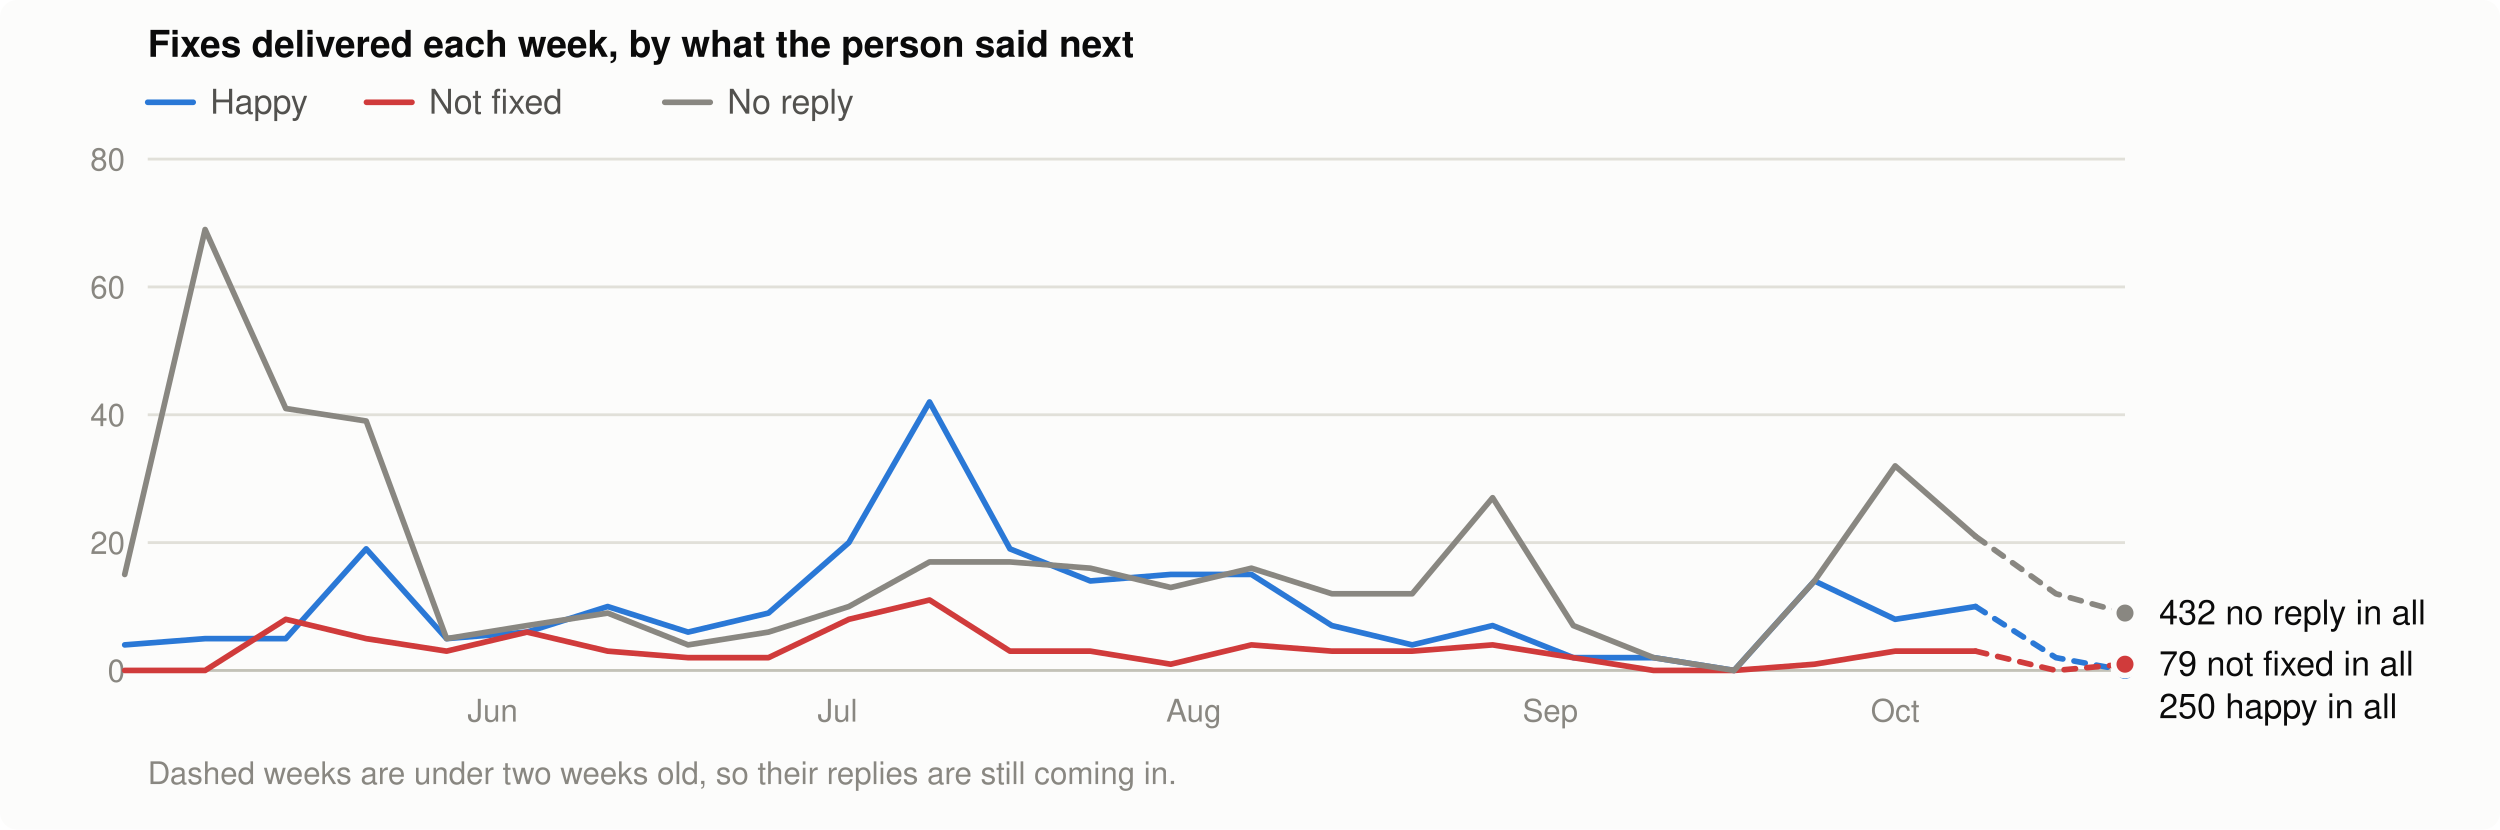
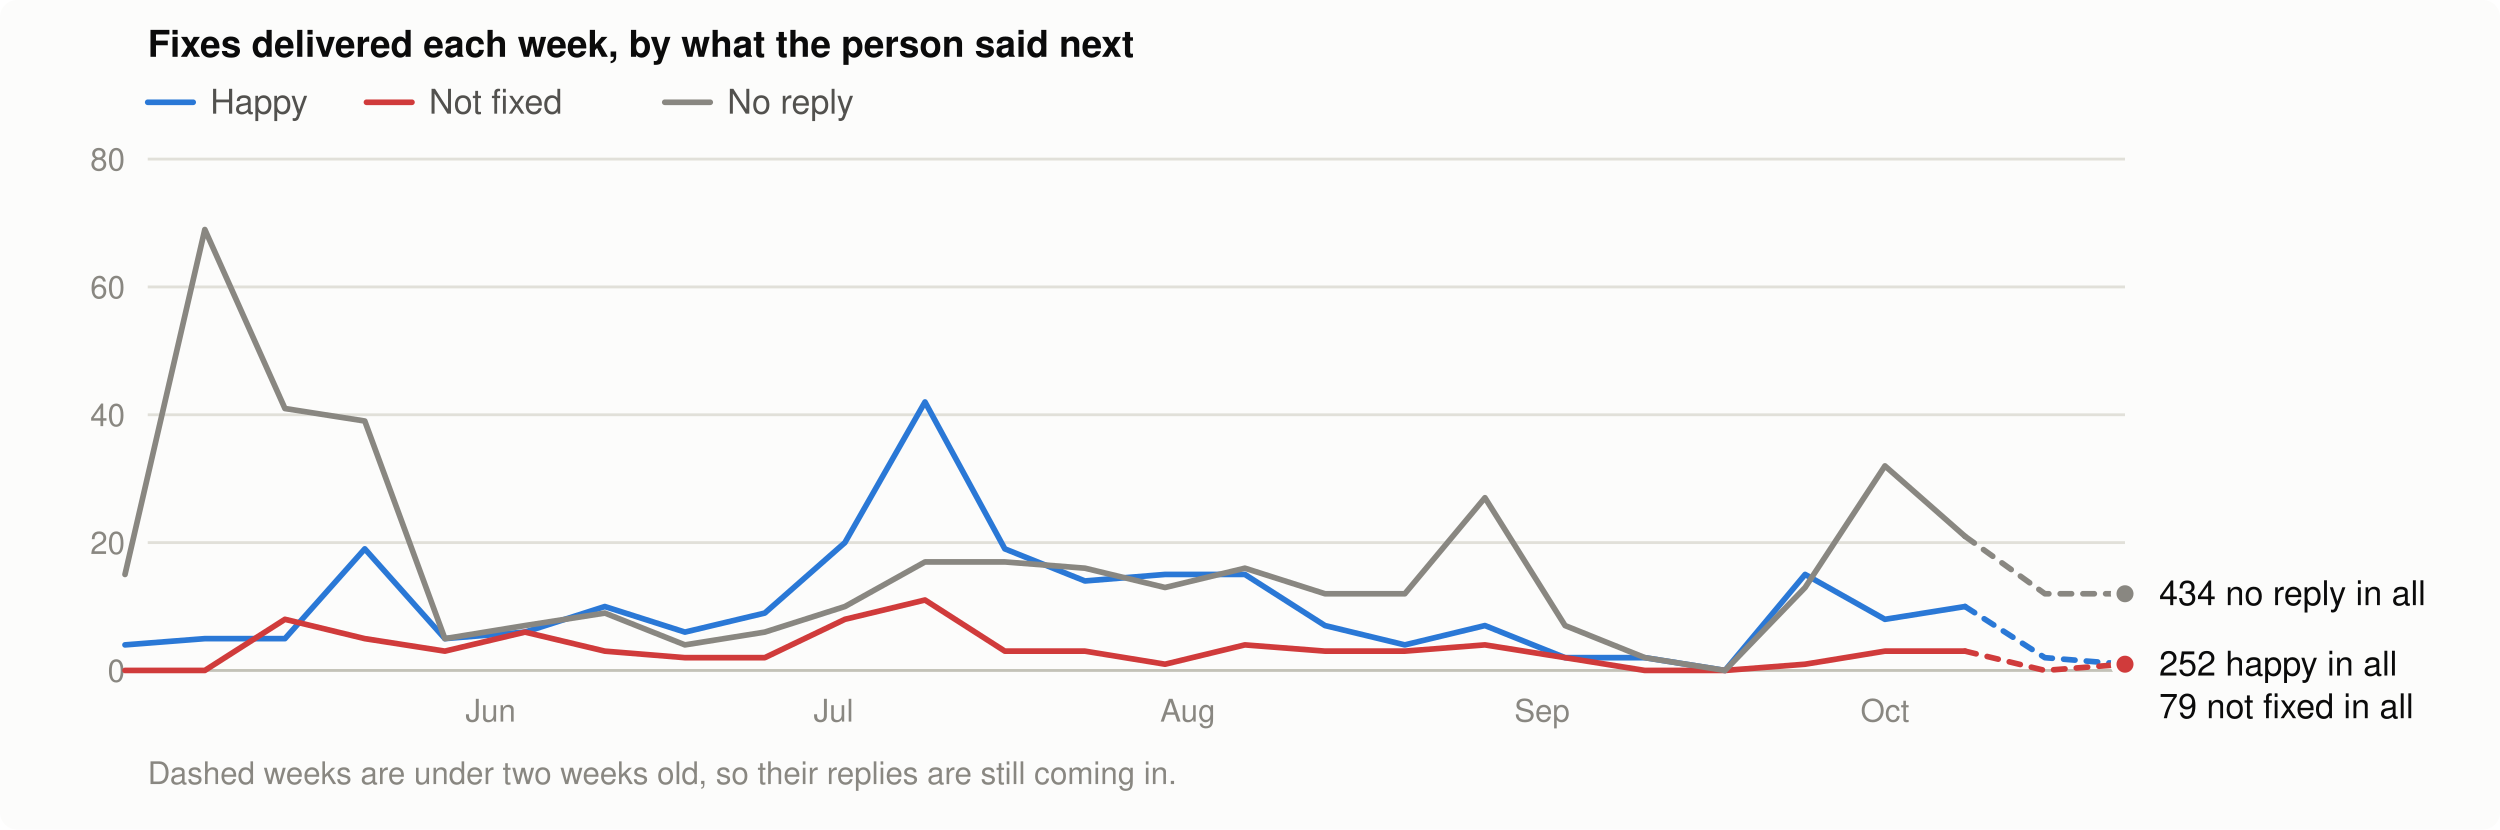
<svg xmlns="http://www.w3.org/2000/svg" width="880" height="292" viewBox="0 0 880 292" role="img" aria-labelledby="t d" font-family="-apple-system, BlinkMacSystemFont, 'Segoe UI', Helvetica, Arial, sans-serif">
  <rect width="100%" height="100%" rx="6" fill="#fcfcfb" />
  <text x="52.0" y="20.0" fill="#0b0b0b" font-size="13" font-weight="600" text-anchor="start">Fixes delivered each week, by what the person said next</text>
  <line x1="52" y1="36" x2="68" y2="36" stroke="#2a78d6" stroke-width="2" stroke-linecap="round" />
  <text x="74.0" y="40.0" fill="#52514e" font-size="12" font-weight="400" text-anchor="start">Happy</text>
  <line x1="129" y1="36" x2="145" y2="36" stroke="#d03b3b" stroke-width="2" stroke-linecap="round" />
  <text x="151.0" y="40.0" fill="#52514e" font-size="12" font-weight="400" text-anchor="start">Not fixed</text>
  <line x1="234" y1="36" x2="250" y2="36" stroke="#898781" stroke-width="2" stroke-linecap="round" />
  <text x="256.0" y="40.0" fill="#52514e" font-size="12" font-weight="400" text-anchor="start">No reply</text>
  <line x1="52" y1="236.0" x2="748" y2="236.0" stroke="#c3c2b7" stroke-width="1" />
  <text x="44.0" y="240.0" fill="#898781" font-size="11" font-weight="400" text-anchor="end">0</text>
  <line x1="52" y1="191.0" x2="748" y2="191.0" stroke="#e1e0d9" stroke-width="1" />
  <text x="44.0" y="195.0" fill="#898781" font-size="11" font-weight="400" text-anchor="end">20</text>
  <line x1="52" y1="146.0" x2="748" y2="146.0" stroke="#e1e0d9" stroke-width="1" />
  <text x="44.0" y="150.0" fill="#898781" font-size="11" font-weight="400" text-anchor="end">40</text>
  <line x1="52" y1="101.0" x2="748" y2="101.0" stroke="#e1e0d9" stroke-width="1" />
  <text x="44.0" y="105.0" fill="#898781" font-size="11" font-weight="400" text-anchor="end">60</text>
  <line x1="52" y1="56.0" x2="748" y2="56.0" stroke="#e1e0d9" stroke-width="1" />
  <text x="44.0" y="60.0" fill="#898781" font-size="11" font-weight="400" text-anchor="end">80</text>
-   <path d="M43.9,227.0 L72.2,224.8 L100.6,224.8 L128.9,193.2 L157.2,224.8 L185.5,222.5 L213.9,213.5 L242.2,222.5 L270.5,215.8 L298.8,191.0 L327.2,141.5 L355.5,193.2 L383.8,204.5 L412.1,202.2 L440.5,202.2 L468.8,220.2 L497.1,227.0 L525.4,220.2 L553.8,231.5 L582.1,231.5 L610.4,236.0 L638.7,204.5 L667.1,218.0 L695.4,213.5" fill="none" stroke="#2a78d6" stroke-width="2" stroke-linejoin="round" stroke-linecap="round" />
-   <path d="M695.4,213.5 L723.7,231.5 L748.0,236.0" fill="none" stroke="#2a78d6" stroke-width="2" stroke-linejoin="round" stroke-linecap="round" stroke-dasharray="4 4" />
-   <circle cx="748.0" cy="236.0" r="4" fill="#2a78d6" stroke="#fcfcfb" stroke-width="2" />
-   <path d="M43.9,236.0 L72.2,236.0 L100.6,218.0 L128.9,224.8 L157.2,229.2 L185.5,222.5 L213.9,229.2 L242.2,231.5 L270.5,231.5 L298.8,218.0 L327.2,211.2 L355.5,229.2 L383.8,229.2 L412.1,233.8 L440.5,227.0 L468.8,229.2 L497.1,229.2 L525.4,227.0 L553.8,231.5 L582.1,236.0 L610.4,236.0 L638.7,233.8 L667.1,229.2 L695.4,229.2" fill="none" stroke="#d03b3b" stroke-width="2" stroke-linejoin="round" stroke-linecap="round" />
-   <path d="M695.4,229.2 L723.7,236.0 L748.0,233.8" fill="none" stroke="#d03b3b" stroke-width="2" stroke-linejoin="round" stroke-linecap="round" stroke-dasharray="4 4" />
+   <path d="M44.0,227.0 L72.1,224.8 L100.3,224.8 L128.4,193.2 L156.6,224.8 L184.8,222.5 L212.9,213.5 L241.1,222.5 L269.2,215.8 L297.4,191.0 L325.6,141.5 L353.7,193.2 L381.9,204.5 L410.1,202.2 L438.2,202.2 L466.4,220.2 L494.5,227.0 L522.7,220.2 L550.9,231.5 L579.0,231.5 L607.2,236.0 L635.4,202.2 L663.5,218.0 L691.7,213.5" fill="none" stroke="#2a78d6" stroke-width="2" stroke-linejoin="round" stroke-linecap="round" />
+   <path d="M691.7,213.5 L719.8,231.5 L748.0,233.8" fill="none" stroke="#2a78d6" stroke-width="2" stroke-linejoin="round" stroke-linecap="round" stroke-dasharray="4 4" />
+   <circle cx="748.0" cy="233.8" r="4" fill="#2a78d6" stroke="#fcfcfb" stroke-width="2" />
+   <path d="M44.0,236.0 L72.1,236.0 L100.3,218.0 L128.4,224.8 L156.6,229.2 L184.8,222.5 L212.9,229.2 L241.1,231.5 L269.2,231.5 L297.4,218.0 L325.6,211.2 L353.7,229.2 L381.9,229.2 L410.1,233.8 L438.2,227.0 L466.4,229.2 L494.5,229.2 L522.7,227.0 L550.9,231.5 L579.0,236.0 L607.2,236.0 L635.4,233.8 L663.5,229.2 L691.7,229.2" fill="none" stroke="#d03b3b" stroke-width="2" stroke-linejoin="round" stroke-linecap="round" />
+   <path d="M691.7,229.2 L719.8,236.0 L748.0,233.8" fill="none" stroke="#d03b3b" stroke-width="2" stroke-linejoin="round" stroke-linecap="round" stroke-dasharray="4 4" />
  <circle cx="748.0" cy="233.8" r="4" fill="#d03b3b" stroke="#fcfcfb" stroke-width="2" />
-   <path d="M43.9,202.2 L72.2,80.8 L100.6,143.8 L128.9,148.2 L157.2,224.8 L185.5,220.2 L213.9,215.8 L242.2,227.0 L270.5,222.5 L298.8,213.5 L327.2,197.8 L355.5,197.8 L383.8,200.0 L412.1,206.8 L440.5,200.0 L468.8,209.0 L497.1,209.0 L525.4,175.2 L553.8,220.2 L582.1,231.5 L610.4,236.0 L638.7,204.5 L667.1,164.0 L695.4,188.8" fill="none" stroke="#898781" stroke-width="2" stroke-linejoin="round" stroke-linecap="round" />
-   <path d="M695.4,188.8 L723.7,209.0 L748.0,215.8" fill="none" stroke="#898781" stroke-width="2" stroke-linejoin="round" stroke-linecap="round" stroke-dasharray="4 4" />
-   <circle cx="748.0" cy="215.8" r="4" fill="#898781" stroke="#fcfcfb" stroke-width="2" />
-   <text x="760.0" y="219.8" fill="#0b0b0b" font-size="12" font-weight="400" text-anchor="start">432 no reply in all</text>
-   <text x="760.0" y="237.8" fill="#0b0b0b" font-size="12" font-weight="400" text-anchor="start">79 not fixed in all</text>
-   <text x="760.0" y="252.8" fill="#0b0b0b" font-size="12" font-weight="400" text-anchor="start">250 happy in all</text>
-   <text x="173.4" y="254.0" fill="#898781" font-size="11" font-weight="400" text-anchor="middle">Jun</text>
-   <text x="294.8" y="254.0" fill="#898781" font-size="11" font-weight="400" text-anchor="middle">Jul</text>
-   <text x="420.2" y="254.0" fill="#898781" font-size="11" font-weight="400" text-anchor="middle">Aug</text>
-   <text x="545.7" y="254.0" fill="#898781" font-size="11" font-weight="400" text-anchor="middle">Sep</text>
-   <text x="667.1" y="254.0" fill="#898781" font-size="11" font-weight="400" text-anchor="middle">Oct</text>
+   <path d="M44.0,202.2 L72.1,80.8 L100.3,143.8 L128.4,148.2 L156.6,224.8 L184.8,220.2 L212.9,215.8 L241.1,227.0 L269.2,222.5 L297.4,213.5 L325.6,197.8 L353.7,197.8 L381.9,200.0 L410.1,206.8 L438.2,200.0 L466.4,209.0 L494.5,209.0 L522.7,175.2 L550.9,220.2 L579.0,231.5 L607.2,236.0 L635.4,206.8 L663.5,164.0 L691.7,188.8" fill="none" stroke="#898781" stroke-width="2" stroke-linejoin="round" stroke-linecap="round" />
+   <path d="M691.7,188.8 L719.8,209.0 L748.0,209.0" fill="none" stroke="#898781" stroke-width="2" stroke-linejoin="round" stroke-linecap="round" stroke-dasharray="4 4" />
+   <circle cx="748.0" cy="209.0" r="4" fill="#898781" stroke="#fcfcfb" stroke-width="2" />
+   <text x="760.0" y="213.0" fill="#0b0b0b" font-size="12" font-weight="400" text-anchor="start">434 no reply in all</text>
+   <text x="760.0" y="237.8" fill="#0b0b0b" font-size="12" font-weight="400" text-anchor="start">252 happy in all</text>
+   <text x="760.0" y="252.8" fill="#0b0b0b" font-size="12" font-weight="400" text-anchor="start">79 not fixed in all</text>
+   <text x="172.7" y="254.0" fill="#898781" font-size="11" font-weight="400" text-anchor="middle">Jun</text>
+   <text x="293.4" y="254.0" fill="#898781" font-size="11" font-weight="400" text-anchor="middle">Jul</text>
+   <text x="418.1" y="254.0" fill="#898781" font-size="11" font-weight="400" text-anchor="middle">Aug</text>
+   <text x="542.8" y="254.0" fill="#898781" font-size="11" font-weight="400" text-anchor="middle">Sep</text>
+   <text x="663.5" y="254.0" fill="#898781" font-size="11" font-weight="400" text-anchor="middle">Oct</text>
  <text x="52.0" y="276.0" fill="#898781" font-size="11" font-weight="400" text-anchor="start">Dashed weeks are under two weeks old, so their replies are still coming in.</text>
</svg>
